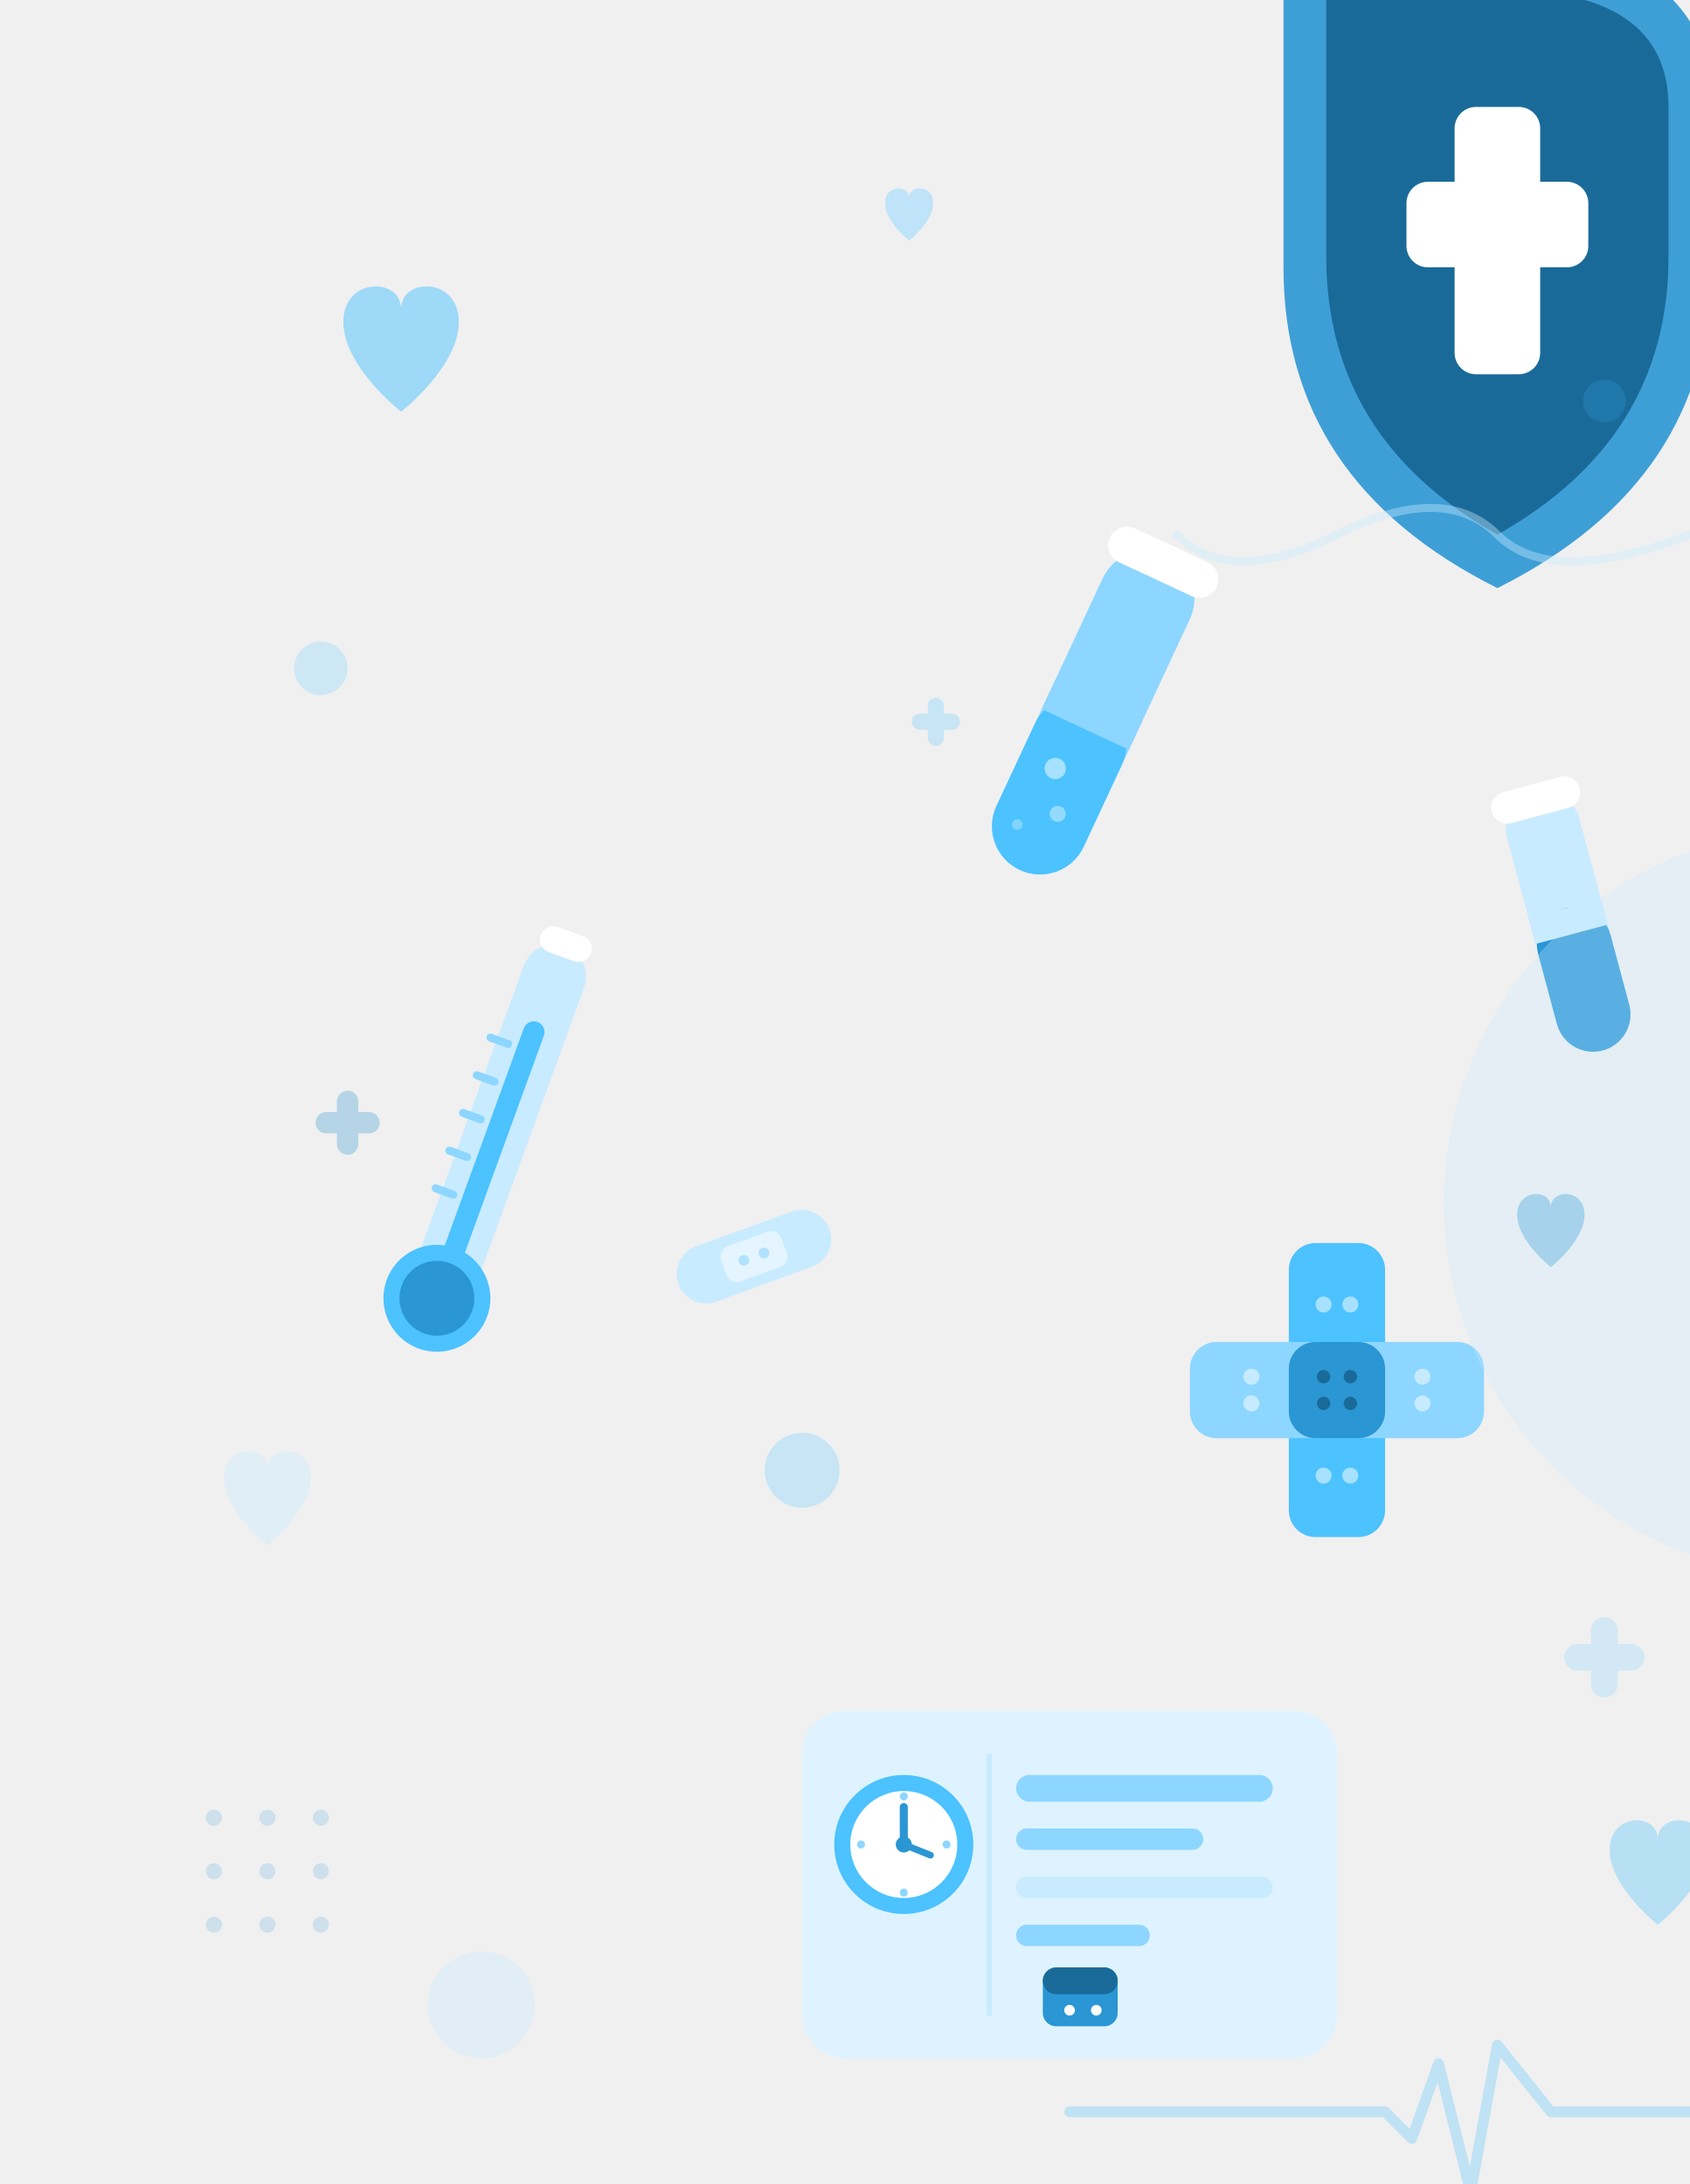
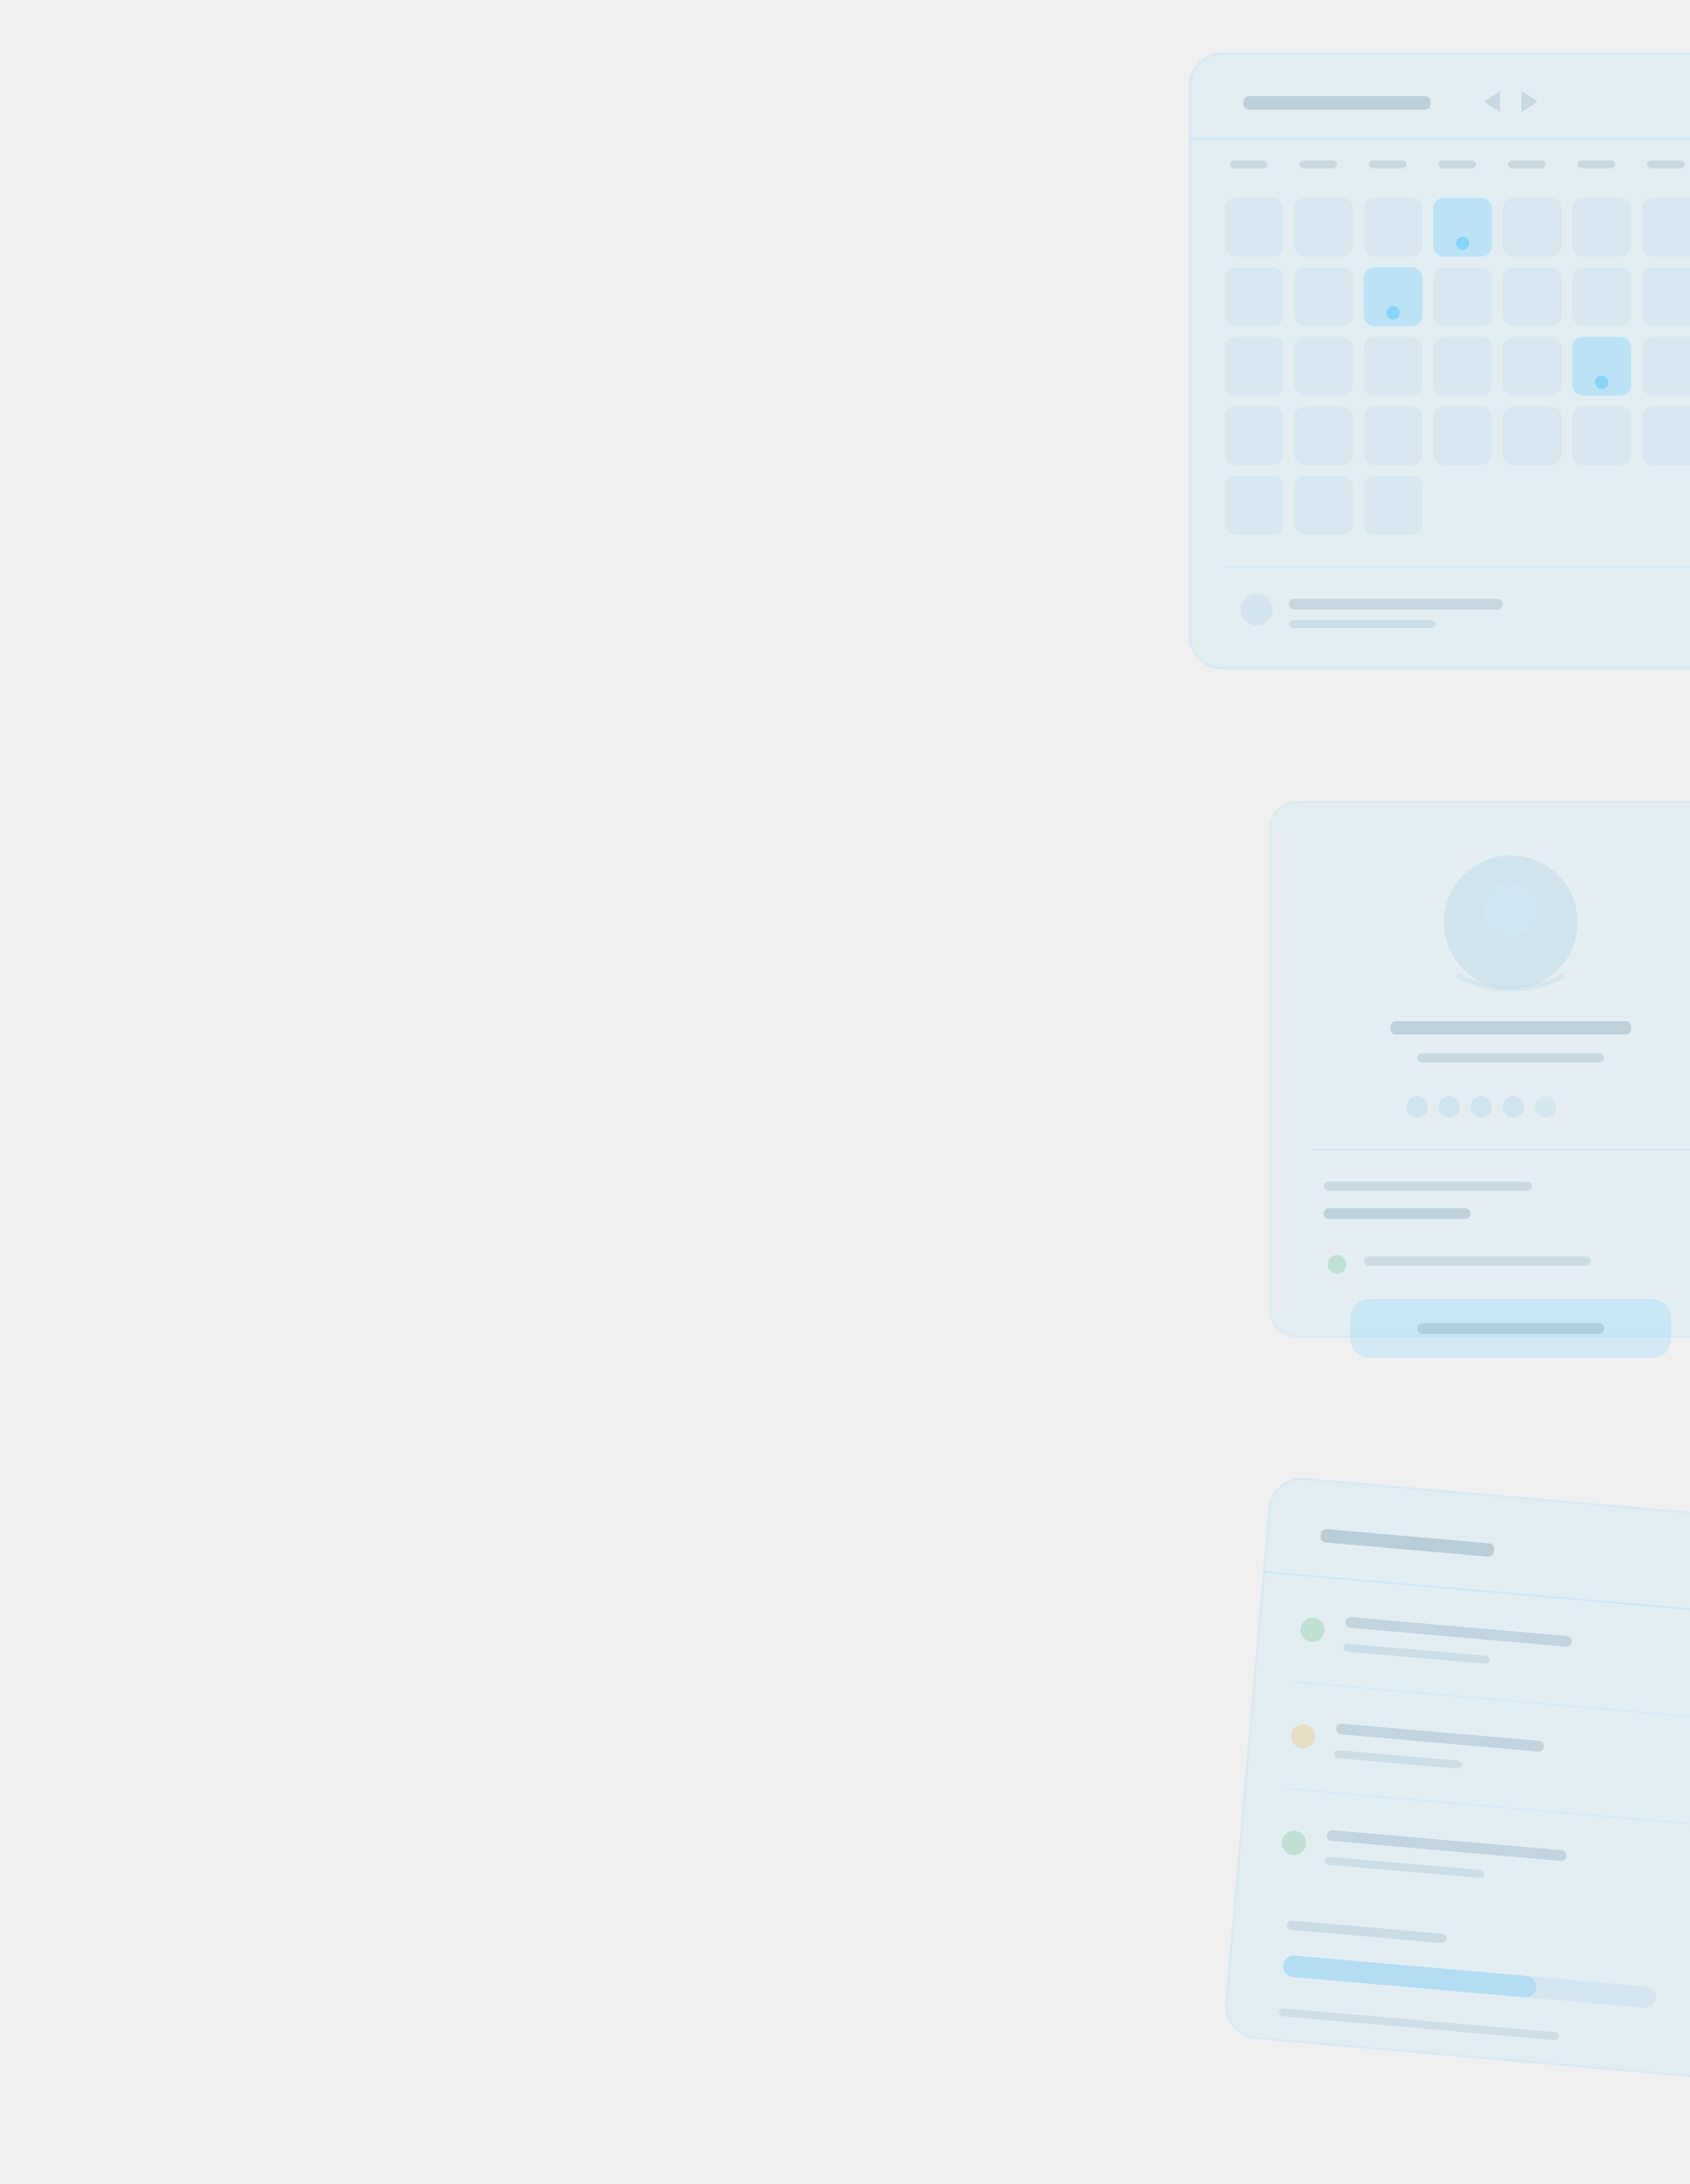
<svg xmlns="http://www.w3.org/2000/svg" viewBox="0 0 632 817">
-   <defs>
-     <style>
-       .h1{fill:#4cc2ff}
-       .h2{fill:#2A96D4}
-       .h3{fill:#8DD6FF}
-       .h4{fill:#C8EBFF}
-       .h5{fill:#1A6A99}
-       .hw{fill:#fff}
-     </style>
-   </defs>
-   <g transform="translate(480, -20)">
-     <path class="h2" d="M0,0 L80,0 Q160,0 160,60 L160,120 Q160,200 80,240 L80,240 Q0,200 0,120 Z" opacity="0.9" />
-     <path class="h5" d="M16,16 L80,16 Q144,16 144,60 L144,116 Q144,184 80,220 L80,220 Q16,184 16,116 Z" />
-     <rect class="hw" x="64" y="60" width="32" height="100" rx="8" />
-     <rect class="hw" x="46" y="88" width="68" height="32" rx="8" />
+   <g>
+     <rect x="445" y="20" width="210" height="230" rx="12" ry="12" fill="#d4eaf4" opacity="0.50" stroke="#4cc2ff" stroke-width="1" stroke-opacity="0.20" />
+     <rect x="465" y="36" width="70" height="5" rx="2" fill="#7a9aad" opacity="0.35" />
+     <path d="M555,38 L561,34 L561,42 Z" fill="#7a9aad" opacity="0.25" />
+     <path d="M575,38 L569,34 L569,42 Z" fill="#7a9aad" opacity="0.25" />
+     <line x1="445" y1="52" x2="655" y2="52" stroke="#4cc2ff" stroke-width="0.6" stroke-opacity="0.15" />
+     <rect x="460" y="60" width="14" height="3" rx="1.5" fill="#7a9aad" opacity="0.25" />
+     <rect x="486" y="60" width="14" height="3" rx="1.5" fill="#7a9aad" opacity="0.25" />
+     <rect x="512" y="60" width="14" height="3" rx="1.5" fill="#7a9aad" opacity="0.25" />
+     <rect x="538" y="60" width="14" height="3" rx="1.5" fill="#7a9aad" opacity="0.25" />
+     <rect x="564" y="60" width="14" height="3" rx="1.5" fill="#7a9aad" opacity="0.25" />
+     <rect x="590" y="60" width="14" height="3" rx="1.5" fill="#7a9aad" opacity="0.25" />
+     <rect x="616" y="60" width="14" height="3" rx="1.5" fill="#7a9aad" opacity="0.25" />
+     <rect x="458" y="74" width="22" height="22" rx="4" fill="#bdd8e8" opacity="0.30" />
+     <rect x="484" y="74" width="22" height="22" rx="4" fill="#bdd8e8" opacity="0.30" />
+     <rect x="510" y="74" width="22" height="22" rx="4" fill="#bdd8e8" opacity="0.30" />
+     <rect x="536" y="74" width="22" height="22" rx="4" fill="#4cc2ff" opacity="0.25" />
+     <rect x="562" y="74" width="22" height="22" rx="4" fill="#bdd8e8" opacity="0.30" />
+     <rect x="588" y="74" width="22" height="22" rx="4" fill="#bdd8e8" opacity="0.30" />
+     <rect x="614" y="74" width="22" height="22" rx="4" fill="#bdd8e8" opacity="0.30" />
+     <rect x="458" y="100" width="22" height="22" rx="4" fill="#bdd8e8" opacity="0.30" />
+     <rect x="484" y="100" width="22" height="22" rx="4" fill="#bdd8e8" opacity="0.30" />
+     <rect x="510" y="100" width="22" height="22" rx="4" fill="#4cc2ff" opacity="0.25" />
+     <rect x="536" y="100" width="22" height="22" rx="4" fill="#bdd8e8" opacity="0.30" />
+     <rect x="562" y="100" width="22" height="22" rx="4" fill="#bdd8e8" opacity="0.30" />
+     <rect x="588" y="100" width="22" height="22" rx="4" fill="#bdd8e8" opacity="0.30" />
+     <rect x="614" y="100" width="22" height="22" rx="4" fill="#bdd8e8" opacity="0.30" />
+     <rect x="458" y="126" width="22" height="22" rx="4" fill="#bdd8e8" opacity="0.30" />
+     <rect x="484" y="126" width="22" height="22" rx="4" fill="#bdd8e8" opacity="0.30" />
+     <rect x="510" y="126" width="22" height="22" rx="4" fill="#bdd8e8" opacity="0.30" />
+     <rect x="536" y="126" width="22" height="22" rx="4" fill="#bdd8e8" opacity="0.30" />
+     <rect x="562" y="126" width="22" height="22" rx="4" fill="#bdd8e8" opacity="0.30" />
+     <rect x="588" y="126" width="22" height="22" rx="4" fill="#4cc2ff" opacity="0.25" />
+     <rect x="614" y="126" width="22" height="22" rx="4" fill="#bdd8e8" opacity="0.30" />
+     <rect x="458" y="152" width="22" height="22" rx="4" fill="#bdd8e8" opacity="0.30" />
+     <rect x="484" y="152" width="22" height="22" rx="4" fill="#bdd8e8" opacity="0.30" />
+     <rect x="510" y="152" width="22" height="22" rx="4" fill="#bdd8e8" opacity="0.30" />
+     <rect x="536" y="152" width="22" height="22" rx="4" fill="#bdd8e8" opacity="0.30" />
+     <rect x="562" y="152" width="22" height="22" rx="4" fill="#bdd8e8" opacity="0.30" />
+     <rect x="588" y="152" width="22" height="22" rx="4" fill="#bdd8e8" opacity="0.30" />
+     <rect x="614" y="152" width="22" height="22" rx="4" fill="#bdd8e8" opacity="0.30" />
+     <rect x="458" y="178" width="22" height="22" rx="4" fill="#bdd8e8" opacity="0.30" />
+     <rect x="484" y="178" width="22" height="22" rx="4" fill="#bdd8e8" opacity="0.30" />
+     <rect x="510" y="178" width="22" height="22" rx="4" fill="#bdd8e8" opacity="0.30" />
+     <circle cx="547" cy="91" r="2.5" fill="#4cc2ff" opacity="0.45" />
+     <circle cx="521" cy="117" r="2.5" fill="#4cc2ff" opacity="0.45" />
+     <circle cx="599" cy="143" r="2.5" fill="#4cc2ff" opacity="0.45" />
+     <line x1="458" y1="212" x2="640" y2="212" stroke="#4cc2ff" stroke-width="0.5" stroke-opacity="0.15" />
+     <circle cx="470" cy="228" r="6" fill="#bdd8e8" opacity="0.40" />
+     <rect x="482" y="224" width="80" height="4" rx="2" fill="#7a9aad" opacity="0.28" />
+     <rect x="482" y="232" width="55" height="3" rx="2" fill="#7a9aad" opacity="0.20" />
  </g>
-   <g transform="translate(420, 200) rotate(25)">
-     <rect class="h3" x="0" y="0" width="36" height="130" rx="18" />
-     <rect class="h1" x="0" y="60" width="36" height="70" rx="18" />
-     <rect class="h3" x="0" y="60" width="36" height="12" />
-     <rect class="hw" x="-4" y="-4" width="44" height="14" rx="7" />
-     <ellipse class="h3" cx="18" cy="64" rx="14" ry="4" opacity="0.6" />
-     <circle class="hw" cx="14" cy="90" r="4" opacity="0.5" />
-     <circle class="hw" cx="22" cy="105" r="3" opacity="0.4" />
-     <circle class="hw" cx="10" cy="115" r="2" opacity="0.3" />
+   <g>
+     <rect x="475" y="300" width="180" height="200" rx="10" ry="10" fill="#d4eaf4" opacity="0.45" stroke="#4cc2ff" stroke-width="0.8" stroke-opacity="0.18" />
+     <circle cx="565" cy="345" r="25" fill="#bdd8e8" opacity="0.50" />
+     <circle cx="565" cy="340" r="10" fill="#d4eaf4" opacity="0.55" />
+     <path d="M545,365 Q565,375 585,365" fill="none" stroke="#bdd8e8" stroke-width="2" stroke-opacity="0.35" />
+     <rect x="520" y="382" width="90" height="5" rx="2" fill="#7a9aad" opacity="0.35" />
+     <rect x="530" y="394" width="70" height="3.5" rx="2" fill="#7a9aad" opacity="0.25" />
+     <circle cx="530" cy="414" r="4" fill="#bdd8e8" opacity="0.50" />
+     <circle cx="542" cy="414" r="4" fill="#bdd8e8" opacity="0.50" />
+     <circle cx="554" cy="414" r="4" fill="#bdd8e8" opacity="0.50" />
+     <circle cx="566" cy="414" r="4" fill="#bdd8e8" opacity="0.50" />
+     <circle cx="578" cy="414" r="4" fill="#bdd8e8" opacity="0.35" />
+     <line x1="490" y1="430" x2="640" y2="430" stroke="#4cc2ff" stroke-width="0.5" stroke-opacity="0.15" />
+     <rect x="495" y="442" width="78" height="3.5" rx="2" fill="#7a9aad" opacity="0.25" />
+     <rect x="495" y="452" width="55" height="4" rx="2" fill="#7a9aad" opacity="0.35" />
+     <circle cx="500" cy="473" r="3.5" fill="#34a853" opacity="0.20" />
+     <rect x="510" y="470" width="85" height="3.5" rx="2" fill="#7a9aad" opacity="0.22" />
+     <rect x="505" y="486" width="120" height="22" rx="7" fill="#4cc2ff" opacity="0.18" />
+     <rect x="530" y="495" width="70" height="4" rx="2" fill="#7a9aad" opacity="0.30" />
  </g>
-   <g transform="translate(560, 300) rotate(-15)">
-     <rect class="h4" x="0" y="0" width="28" height="100" rx="14" />
-     <rect class="h2" x="0" y="45" width="28" height="55" rx="14" />
-     <rect class="h4" x="0" y="45" width="28" height="10" />
-     <rect class="hw" x="-3" y="-3" width="34" height="12" rx="6" />
-   </g>
-   <g transform="translate(200, 350) rotate(20)">
-     <rect class="h4" x="0" y="0" width="24" height="140" rx="12" />
-     <rect class="h1" x="8" y="30" width="8" height="110" rx="4" />
-     <circle class="h1" cx="12" cy="140" r="20" />
-     <circle class="h2" cx="12" cy="140" r="14" />
-     <rect class="h3" x="-4" y="40" width="10" height="3" rx="1.5" />
-     <rect class="h3" x="-4" y="55" width="10" height="3" rx="1.5" />
-     <rect class="h3" x="-4" y="70" width="10" height="3" rx="1.5" />
-     <rect class="h3" x="-4" y="85" width="10" height="3" rx="1.5" />
-     <rect class="h3" x="-4" y="100" width="10" height="3" rx="1.5" />
-     <rect class="hw" x="2" y="-6" width="20" height="10" rx="5" />
-   </g>
-   <g transform="translate(500, 520)">
-     <rect class="h1" x="-18" y="-55" width="36" height="110" rx="10" />
-     <rect class="h3" x="-55" y="-18" width="110" height="36" rx="10" />
-     <rect class="h2" x="-18" y="-18" width="36" height="36" rx="10" />
-     <circle class="hw" cx="-5" cy="-32" r="3" opacity="0.5" />
-     <circle class="hw" cx="5" cy="-32" r="3" opacity="0.5" />
-     <circle class="hw" cx="-5" cy="32" r="3" opacity="0.5" />
-     <circle class="hw" cx="5" cy="32" r="3" opacity="0.5" />
-     <circle class="hw" cx="-32" cy="-5" r="3" opacity="0.5" />
-     <circle class="hw" cx="-32" cy="5" r="3" opacity="0.5" />
-     <circle class="hw" cx="32" cy="-5" r="3" opacity="0.5" />
-     <circle class="hw" cx="32" cy="5" r="3" opacity="0.5" />
-     <circle class="h5" cx="-5" cy="-5" r="2.5" />
-     <circle class="h5" cx="5" cy="-5" r="2.5" />
-     <circle class="h5" cx="-5" cy="5" r="2.5" />
-     <circle class="h5" cx="5" cy="5" r="2.5" />
-   </g>
-   <g transform="translate(300, 640)">
-     <rect class="hw" x="0" y="0" width="200" height="130" rx="16" />
-     <rect class="h4" x="0" y="0" width="200" height="130" rx="16" opacity="0.6" />
-     <rect class="h3" x="80" y="24" width="96" height="10" rx="5" />
-     <rect class="h3" x="80" y="44" width="70" height="8" rx="4" />
-     <rect class="h4" x="80" y="62" width="96" height="8" rx="4" />
-     <rect class="h3" x="80" y="80" width="50" height="8" rx="4" />
-     <line x1="70" y1="16" x2="70" y2="114" stroke="#C8EBFF" stroke-width="2" />
-     <circle class="h1" cx="38" cy="50" r="26" />
-     <circle class="hw" cx="38" cy="50" r="20" />
-     <line x1="38" y1="50" x2="38" y2="36" stroke="#2A96D4" stroke-width="3" stroke-linecap="round" />
-     <line x1="38" y1="50" x2="48" y2="54" stroke="#2A96D4" stroke-width="2.5" stroke-linecap="round" />
-     <circle class="h2" cx="38" cy="50" r="3" />
-     <circle class="h3" cx="38" cy="32" r="1.5" />
-     <circle class="h3" cx="54" cy="50" r="1.5" />
-     <circle class="h3" cx="38" cy="68" r="1.5" />
-     <circle class="h3" cx="22" cy="50" r="1.5" />
-     <rect class="h2" x="90" y="96" width="28" height="22" rx="5" />
-     <rect class="h5" x="90" y="96" width="28" height="10" rx="5" />
-     <circle class="hw" cx="100" cy="112" r="2" />
-     <circle class="hw" cx="110" cy="112" r="2" />
-   </g>
-   <g transform="translate(150, 130) scale(1.2)">
-     <path class="h1" d="M0,-12 C0,-22 -18,-22 -18,-8 C-18,6 0,20 0,20 C0,20 18,6 18,-8 C18,-22 0,-22 0,-12Z" opacity="0.5" />
-   </g>
-   <g transform="translate(580, 460) scale(0.7)">
-     <path class="h2" d="M0,-12 C0,-22 -18,-22 -18,-8 C-18,6 0,20 0,20 C0,20 18,6 18,-8 C18,-22 0,-22 0,-12Z" opacity="0.45" />
-   </g>
-   <g transform="translate(340, 80) scale(0.5)">
-     <path class="h3" d="M0,-12 C0,-22 -18,-22 -18,-8 C-18,6 0,20 0,20 C0,20 18,6 18,-8 C18,-22 0,-22 0,-12Z" opacity="0.5" />
-   </g>
-   <g transform="translate(100, 560) scale(0.9)">
-     <path class="h4" d="M0,-12 C0,-22 -18,-22 -18,-8 C-18,6 0,20 0,20 C0,20 18,6 18,-8 C18,-22 0,-22 0,-12Z" opacity="0.4" />
-   </g>
-   <g transform="translate(620, 700) scale(1.0)">
-     <path class="h1" d="M0,-12 C0,-22 -18,-22 -18,-8 C-18,6 0,20 0,20 C0,20 18,6 18,-8 C18,-22 0,-22 0,-12Z" opacity="0.35" />
-   </g>
-   <circle class="h4" cx="680" cy="450" r="140" opacity="0.3" />
-   <circle class="h3" cx="120" cy="250" r="10" opacity="0.35" />
-   <circle class="h1" cx="300" cy="550" r="14" opacity="0.25" />
-   <circle class="h4" cx="180" cy="750" r="20" opacity="0.35" />
-   <circle class="h2" cx="600" cy="150" r="8" opacity="0.3" />
-   <g transform="translate(130, 420)" opacity="0.3">
-     <rect class="h2" x="-4" y="-12" width="8" height="24" rx="4" />
-     <rect class="h2" x="-12" y="-4" width="24" height="8" rx="4" />
-   </g>
-   <g transform="translate(350, 270)" opacity="0.25">
-     <rect class="h1" x="-3" y="-9" width="6" height="18" rx="3" />
-     <rect class="h1" x="-9" y="-3" width="18" height="6" rx="3" />
-   </g>
-   <g transform="translate(600, 620)" opacity="0.3">
-     <rect class="h3" x="-5" y="-15" width="10" height="30" rx="5" />
-     <rect class="h3" x="-15" y="-5" width="30" height="10" rx="5" />
-   </g>
-   <g opacity="0.18">
-     <circle class="h2" cx="80" cy="680" r="3" />
-     <circle class="h2" cx="100" cy="680" r="3" />
-     <circle class="h2" cx="120" cy="680" r="3" />
-     <circle class="h2" cx="80" cy="700" r="3" />
-     <circle class="h2" cx="100" cy="700" r="3" />
-     <circle class="h2" cx="120" cy="700" r="3" />
-     <circle class="h2" cx="80" cy="720" r="3" />
-     <circle class="h2" cx="100" cy="720" r="3" />
-     <circle class="h2" cx="120" cy="720" r="3" />
-   </g>
-   <path d="M632,200 Q580,220 560,200 Q540,180 500,200 Q460,220 440,200" fill="none" stroke="#C8EBFF" stroke-width="3" stroke-linecap="round" opacity="0.4" />
-   <g transform="translate(250, 470) rotate(-20)">
-     <rect class="h4" x="0" y="0" width="60" height="22" rx="11" />
-     <rect class="hw" x="18" y="4" width="24" height="14" rx="4" opacity="0.5" />
-     <circle class="h3" cx="26" cy="11" r="2" opacity="0.6" />
-     <circle class="h3" cx="34" cy="11" r="2" opacity="0.6" />
-   </g>
-   <g transform="translate(300, 790)">
-     <polyline points="332,0 280,0 260,-25 250,30 238,-18 228,10 218,0 100,0" fill="none" stroke="#4cc2ff" stroke-width="4" stroke-linecap="round" stroke-linejoin="round" opacity="0.3" />
+   <g transform="rotate(5, 560, 680)">
+     <rect x="465" y="560" width="190" height="210" rx="12" ry="12" fill="#d4eaf4" opacity="0.50" stroke="#4cc2ff" stroke-width="0.8" stroke-opacity="0.20" />
+     <rect x="485" y="578" width="65" height="5" rx="2" fill="#7a9aad" opacity="0.38" />
+     <line x1="465" y1="596" x2="655" y2="596" stroke="#4cc2ff" stroke-width="0.6" stroke-opacity="0.15" />
+     <g>
+       <circle cx="485" cy="616" r="4.5" fill="#34a853" opacity="0.20" />
+       <rect x="497" y="610" width="85" height="4" rx="2" fill="#7a9aad" opacity="0.30" />
+       <rect x="497" y="620" width="55" height="3" rx="2" fill="#7a9aad" opacity="0.20" />
+     </g>
+     <line x1="480" y1="636" x2="640" y2="636" stroke="#4cc2ff" stroke-width="0.4" stroke-opacity="0.12" />
+     <g>
+       <circle cx="485" cy="656" r="4.5" fill="#f5a623" opacity="0.22" />
+       <rect x="497" y="650" width="78" height="4" rx="2" fill="#7a9aad" opacity="0.30" />
+       <rect x="497" y="660" width="48" height="3" rx="2" fill="#7a9aad" opacity="0.20" />
+     </g>
+     <line x1="480" y1="676" x2="640" y2="676" stroke="#4cc2ff" stroke-width="0.4" stroke-opacity="0.12" />
+     <g>
+       <circle cx="485" cy="696" r="4.5" fill="#34a853" opacity="0.20" />
+       <rect x="497" y="690" width="90" height="4" rx="2" fill="#7a9aad" opacity="0.30" />
+       <rect x="497" y="700" width="60" height="3" rx="2" fill="#7a9aad" opacity="0.20" />
+     </g>
+     <rect x="485" y="725" width="60" height="3.5" rx="2" fill="#7a9aad" opacity="0.22" />
+     <rect x="485" y="738" width="140" height="8" rx="4" fill="#bdd8e8" opacity="0.35" />
+     <rect x="485" y="738" width="95" height="8" rx="4" fill="#4cc2ff" opacity="0.25" />
+     <rect x="485" y="758" width="105" height="3" rx="1.5" fill="#7a9aad" opacity="0.18" />
  </g>
</svg>
